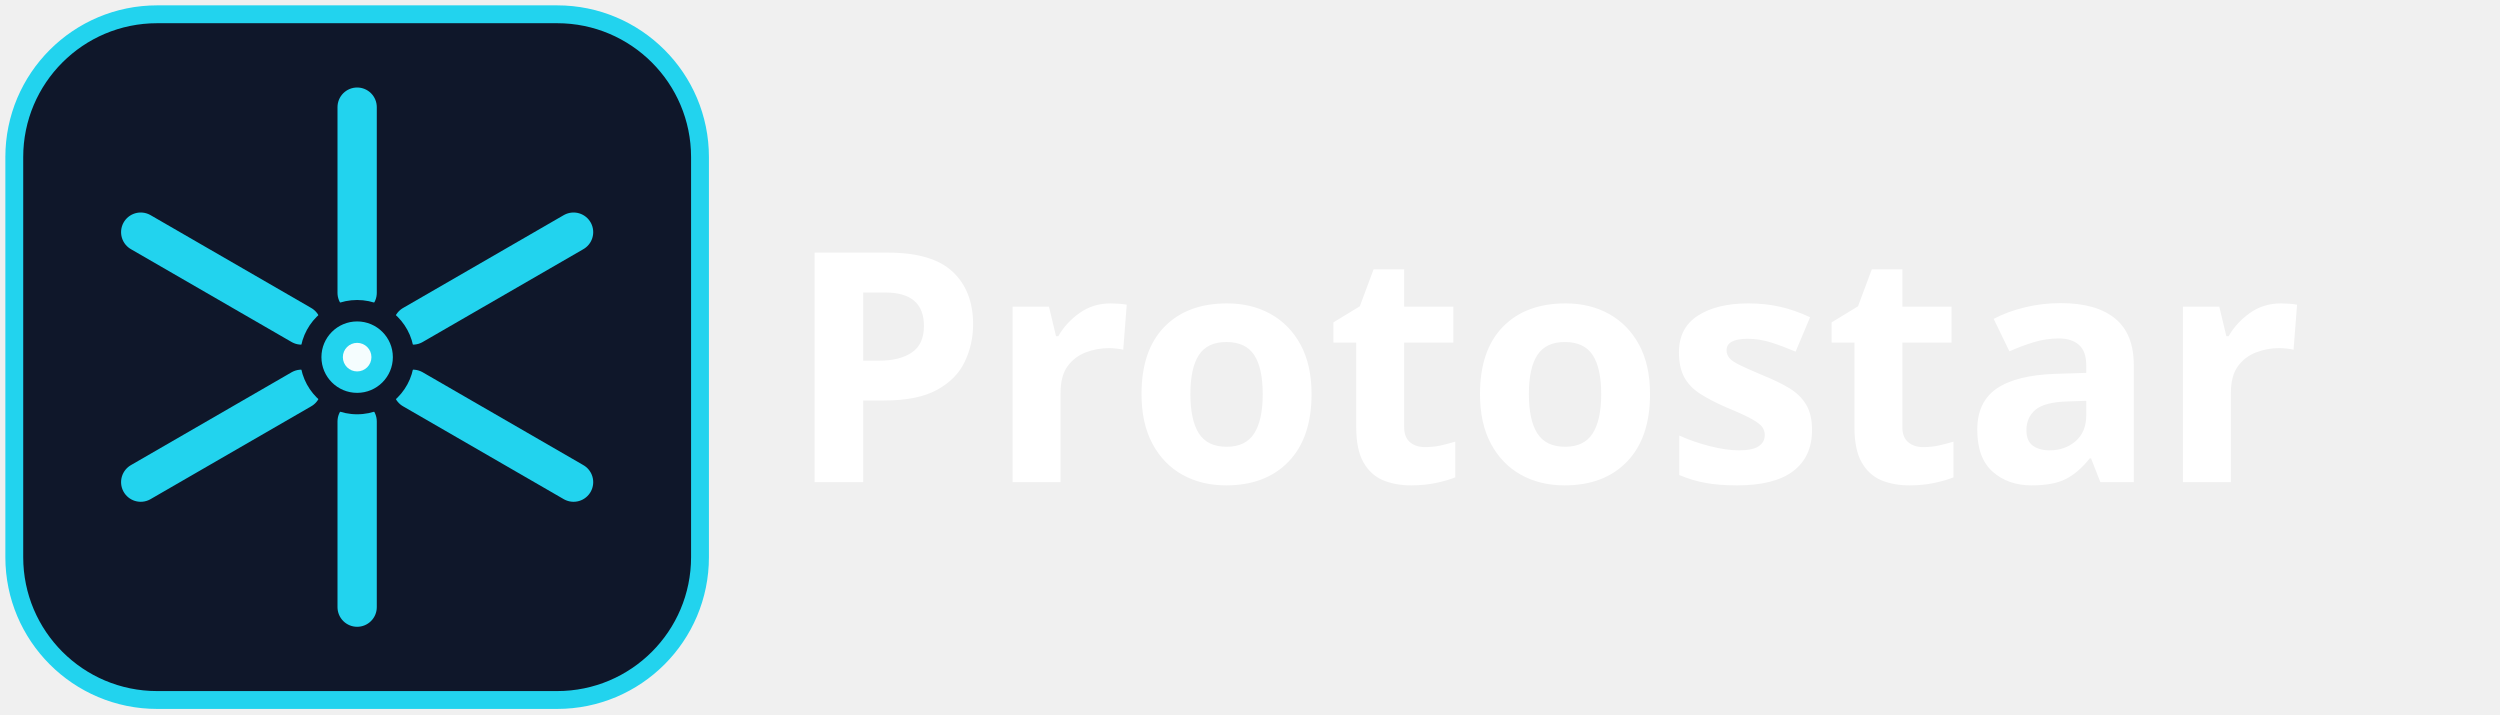
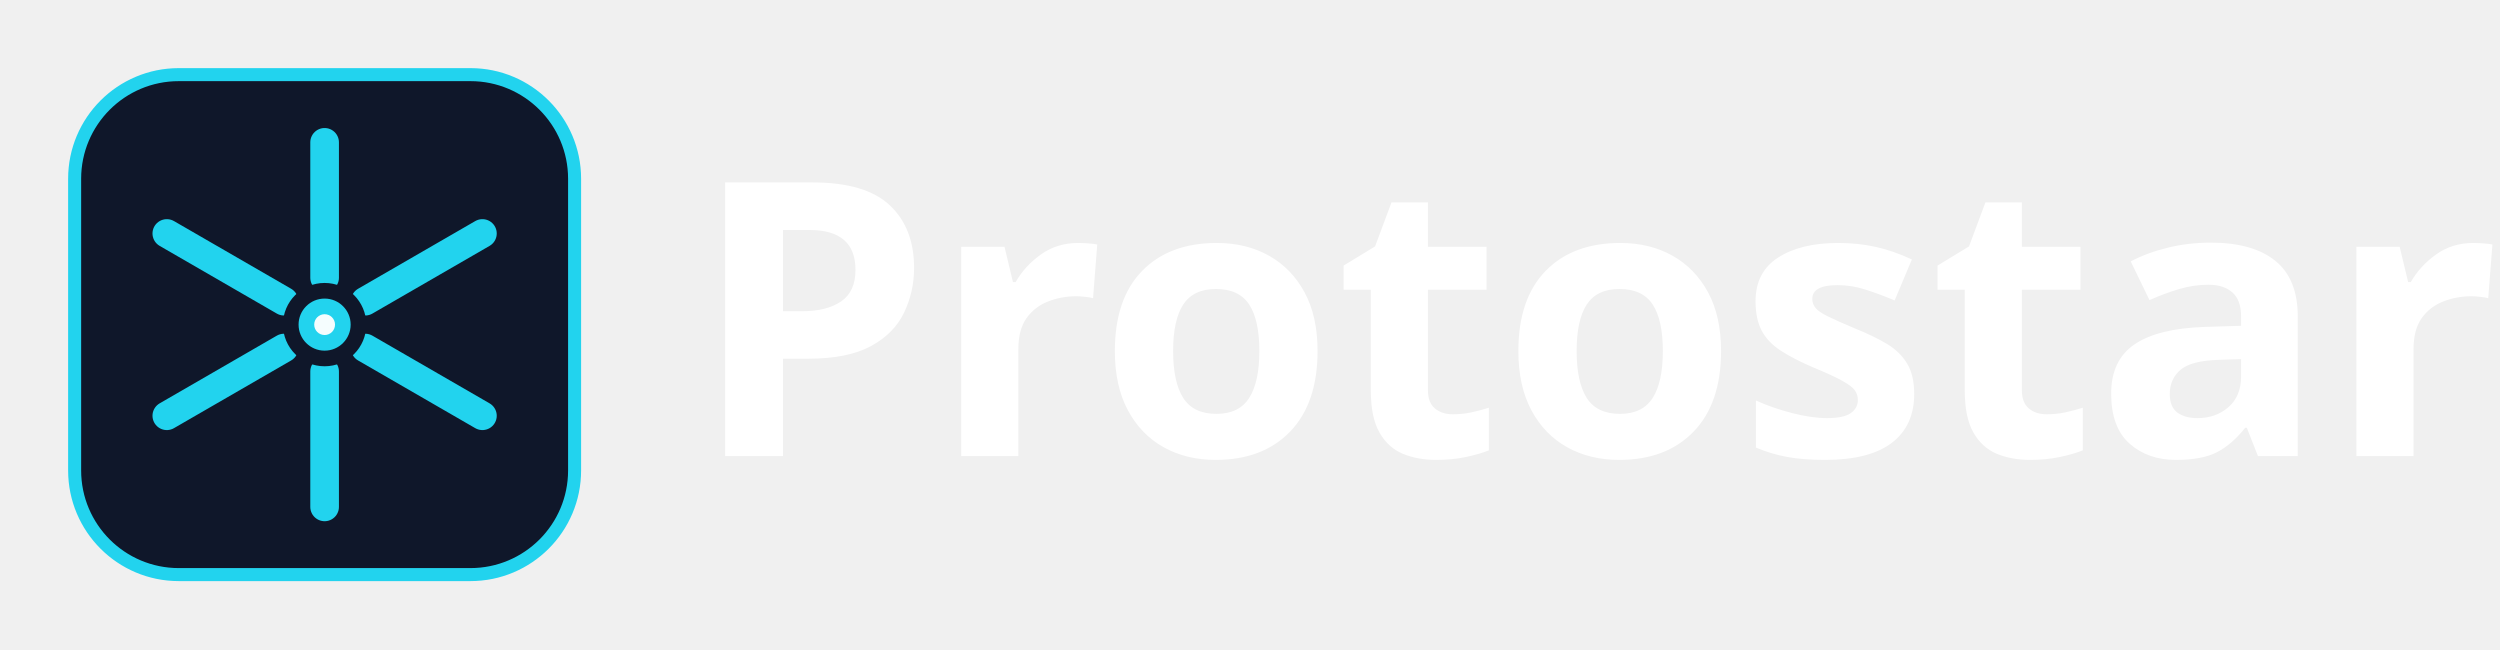
- <svg xmlns="http://www.w3.org/2000/svg" viewBox="0 0 700 200" width="700" height="200">
+ <svg xmlns="http://www.w3.org/2000/svg" viewBox="0 0 587.187 152.488" width="587.187" height="152.488">
  <defs>
    <style>
      .wordmark {
        font: bold 90px "Space Grotesk";
        fill: #ffffff;
      }
      @media (prefers-color-scheme: light) {
        .wordmark { fill: #0f172a; }
      }
    </style>
  </defs>
-   <g transform="translate(100, 100)">
+   <g transform="translate(76.24375, 76.24375) scale(0.6116117)">
    <rect x="-96" y="-96" width="192" height="192" rx="40" fill="#0f172a" stroke="#22d3ee" stroke-width="5" />
    <line x1="0" y1="-70" x2="0" y2="-18" stroke="#22d3ee" stroke-width="11" stroke-linecap="round" />
    <line x1="0" y1="70" x2="0" y2="18" stroke="#22d3ee" stroke-width="11" stroke-linecap="round" />
    <line x1="-60.6" y1="-35" x2="-15.6" y2="-9" stroke="#22d3ee" stroke-width="11" stroke-linecap="round" />
    <line x1="60.6" y1="35" x2="15.6" y2="9" stroke="#22d3ee" stroke-width="11" stroke-linecap="round" />
    <line x1="60.6" y1="-35" x2="15.6" y2="-9" stroke="#22d3ee" stroke-width="11" stroke-linecap="round" />
    <line x1="-60.6" y1="35" x2="-15.6" y2="9" stroke="#22d3ee" stroke-width="11" stroke-linecap="round" />
    <circle cx="0" cy="0" r="16" fill="#0f172a" />
    <circle cx="0" cy="0" r="10" fill="#22d3ee" />
    <circle cx="0" cy="0" r="4" fill="#ffffff" opacity="0.95" />
  </g>
-   <text x="220" y="135" class="wordmark">Protostar</text>
+   <text x="162.227" y="107.114" class="wordmark">Protostar</text>
</svg>
